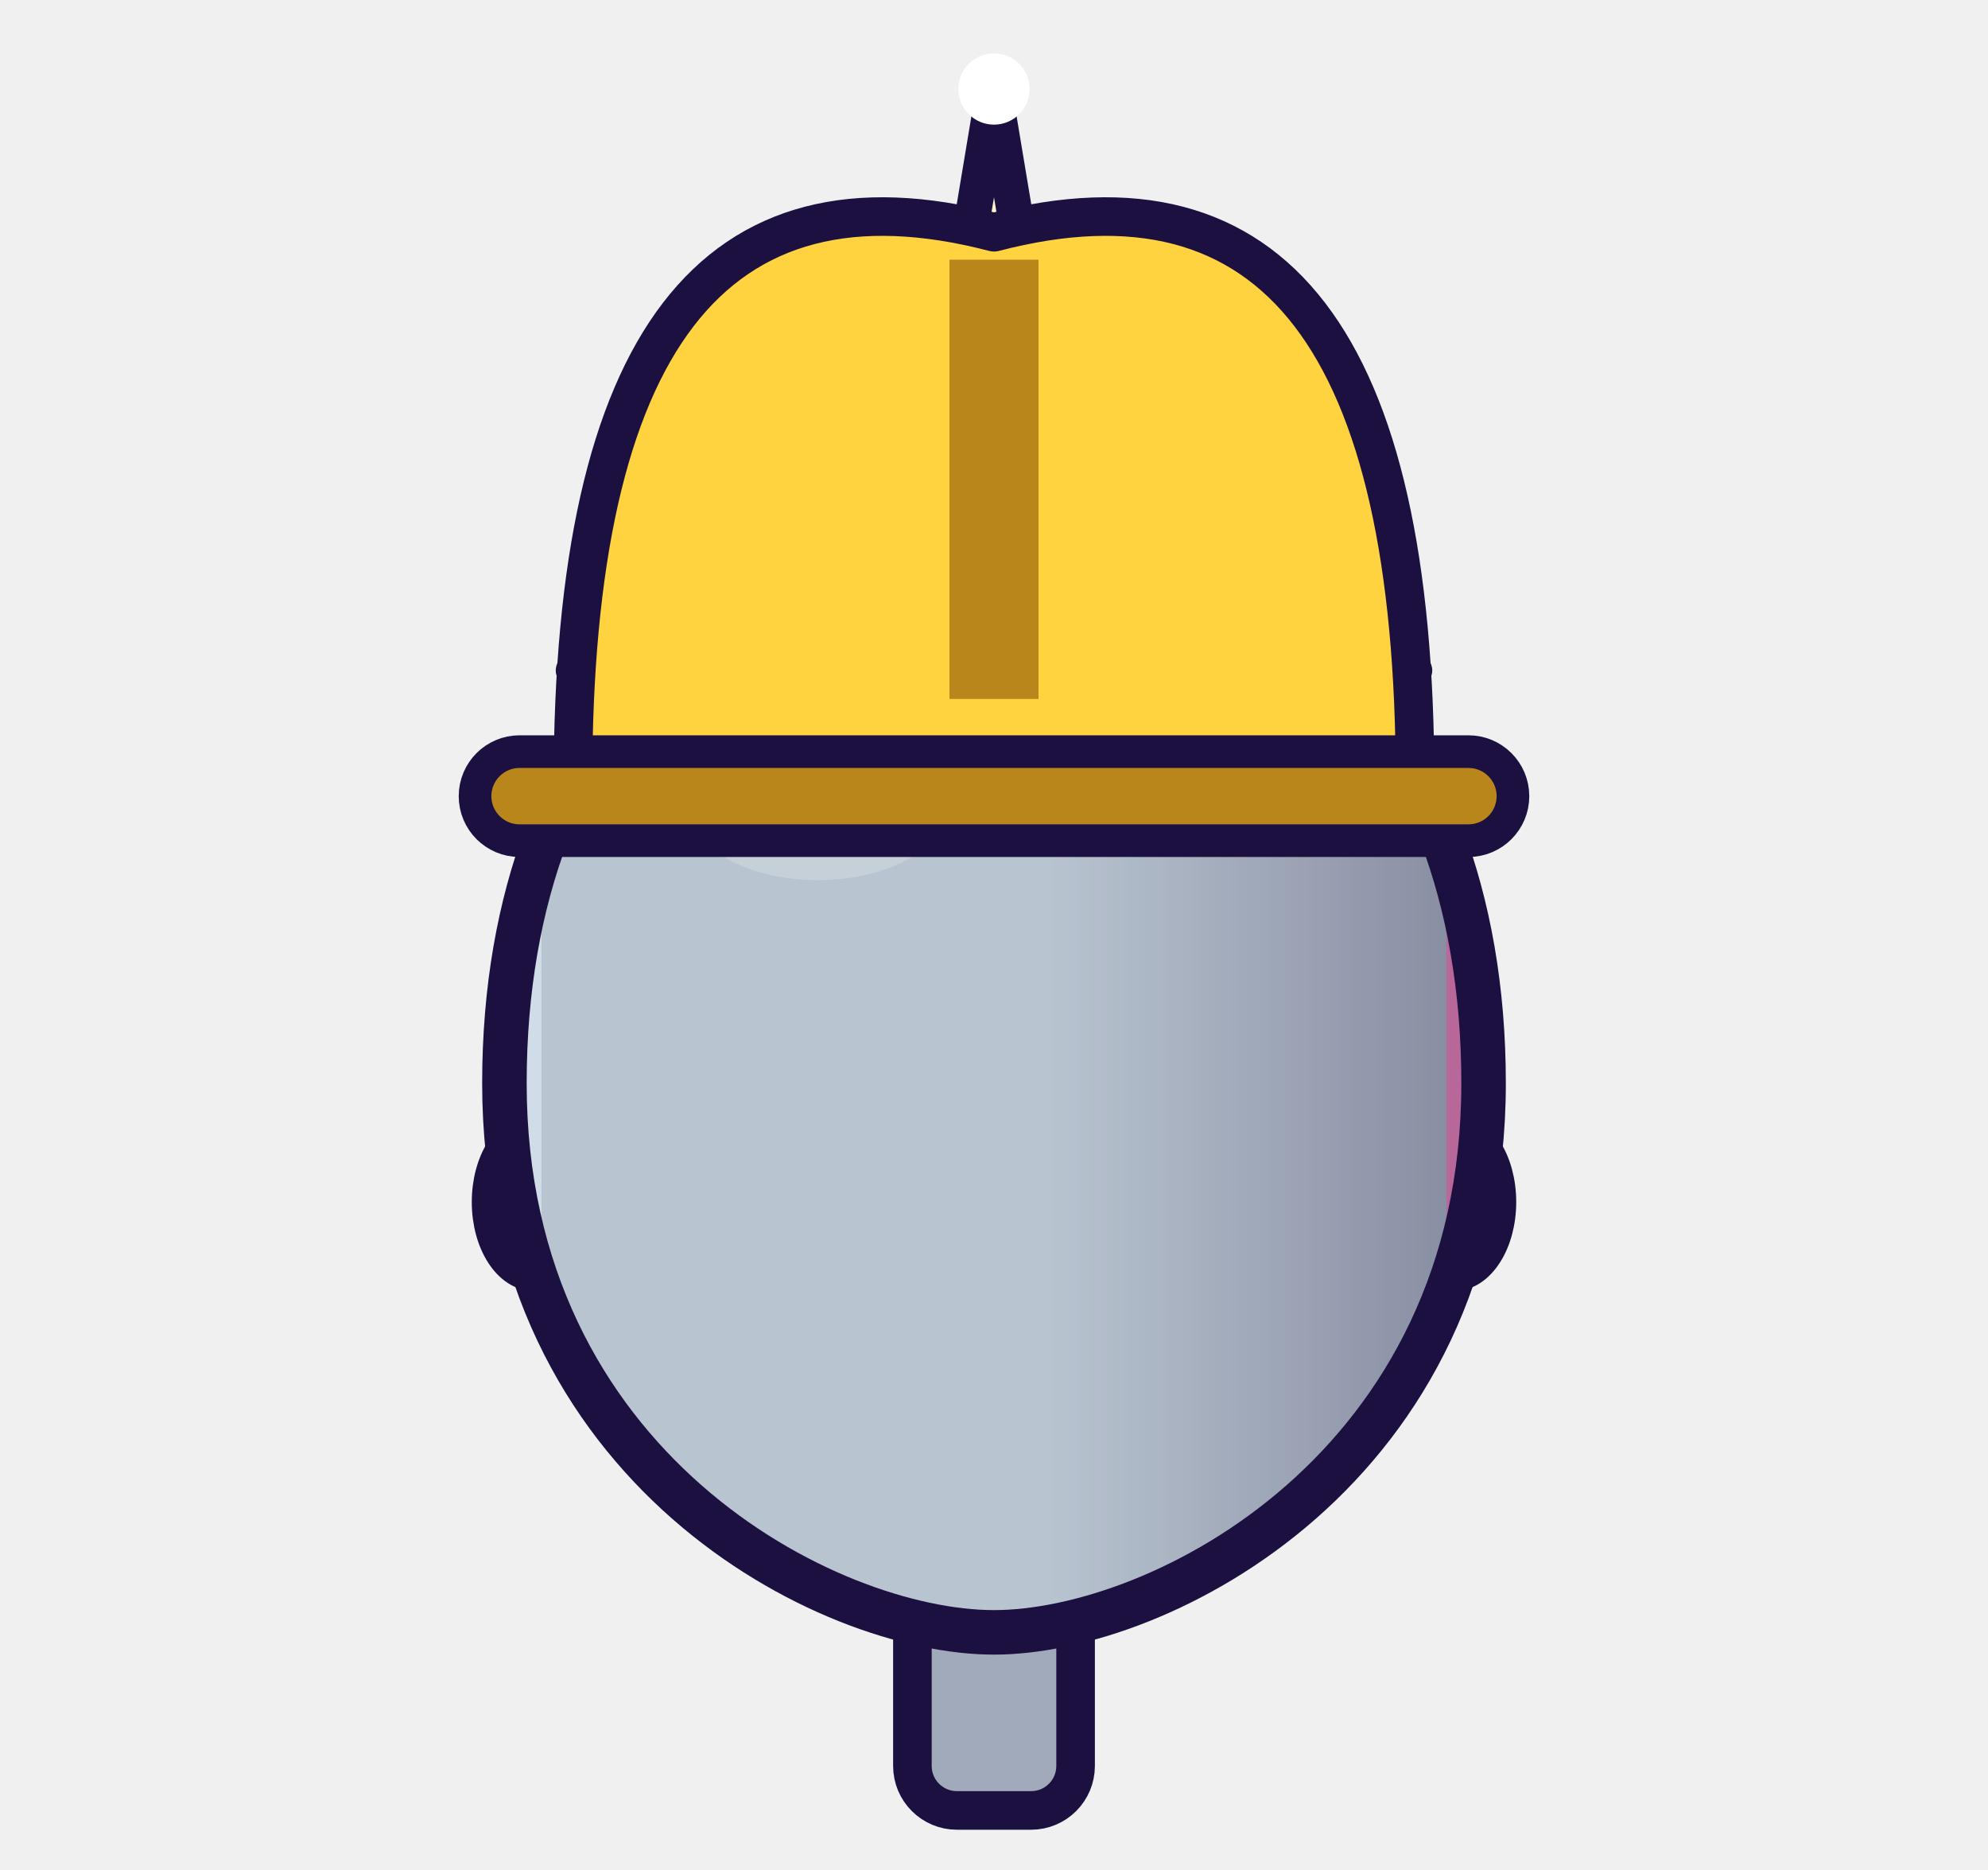
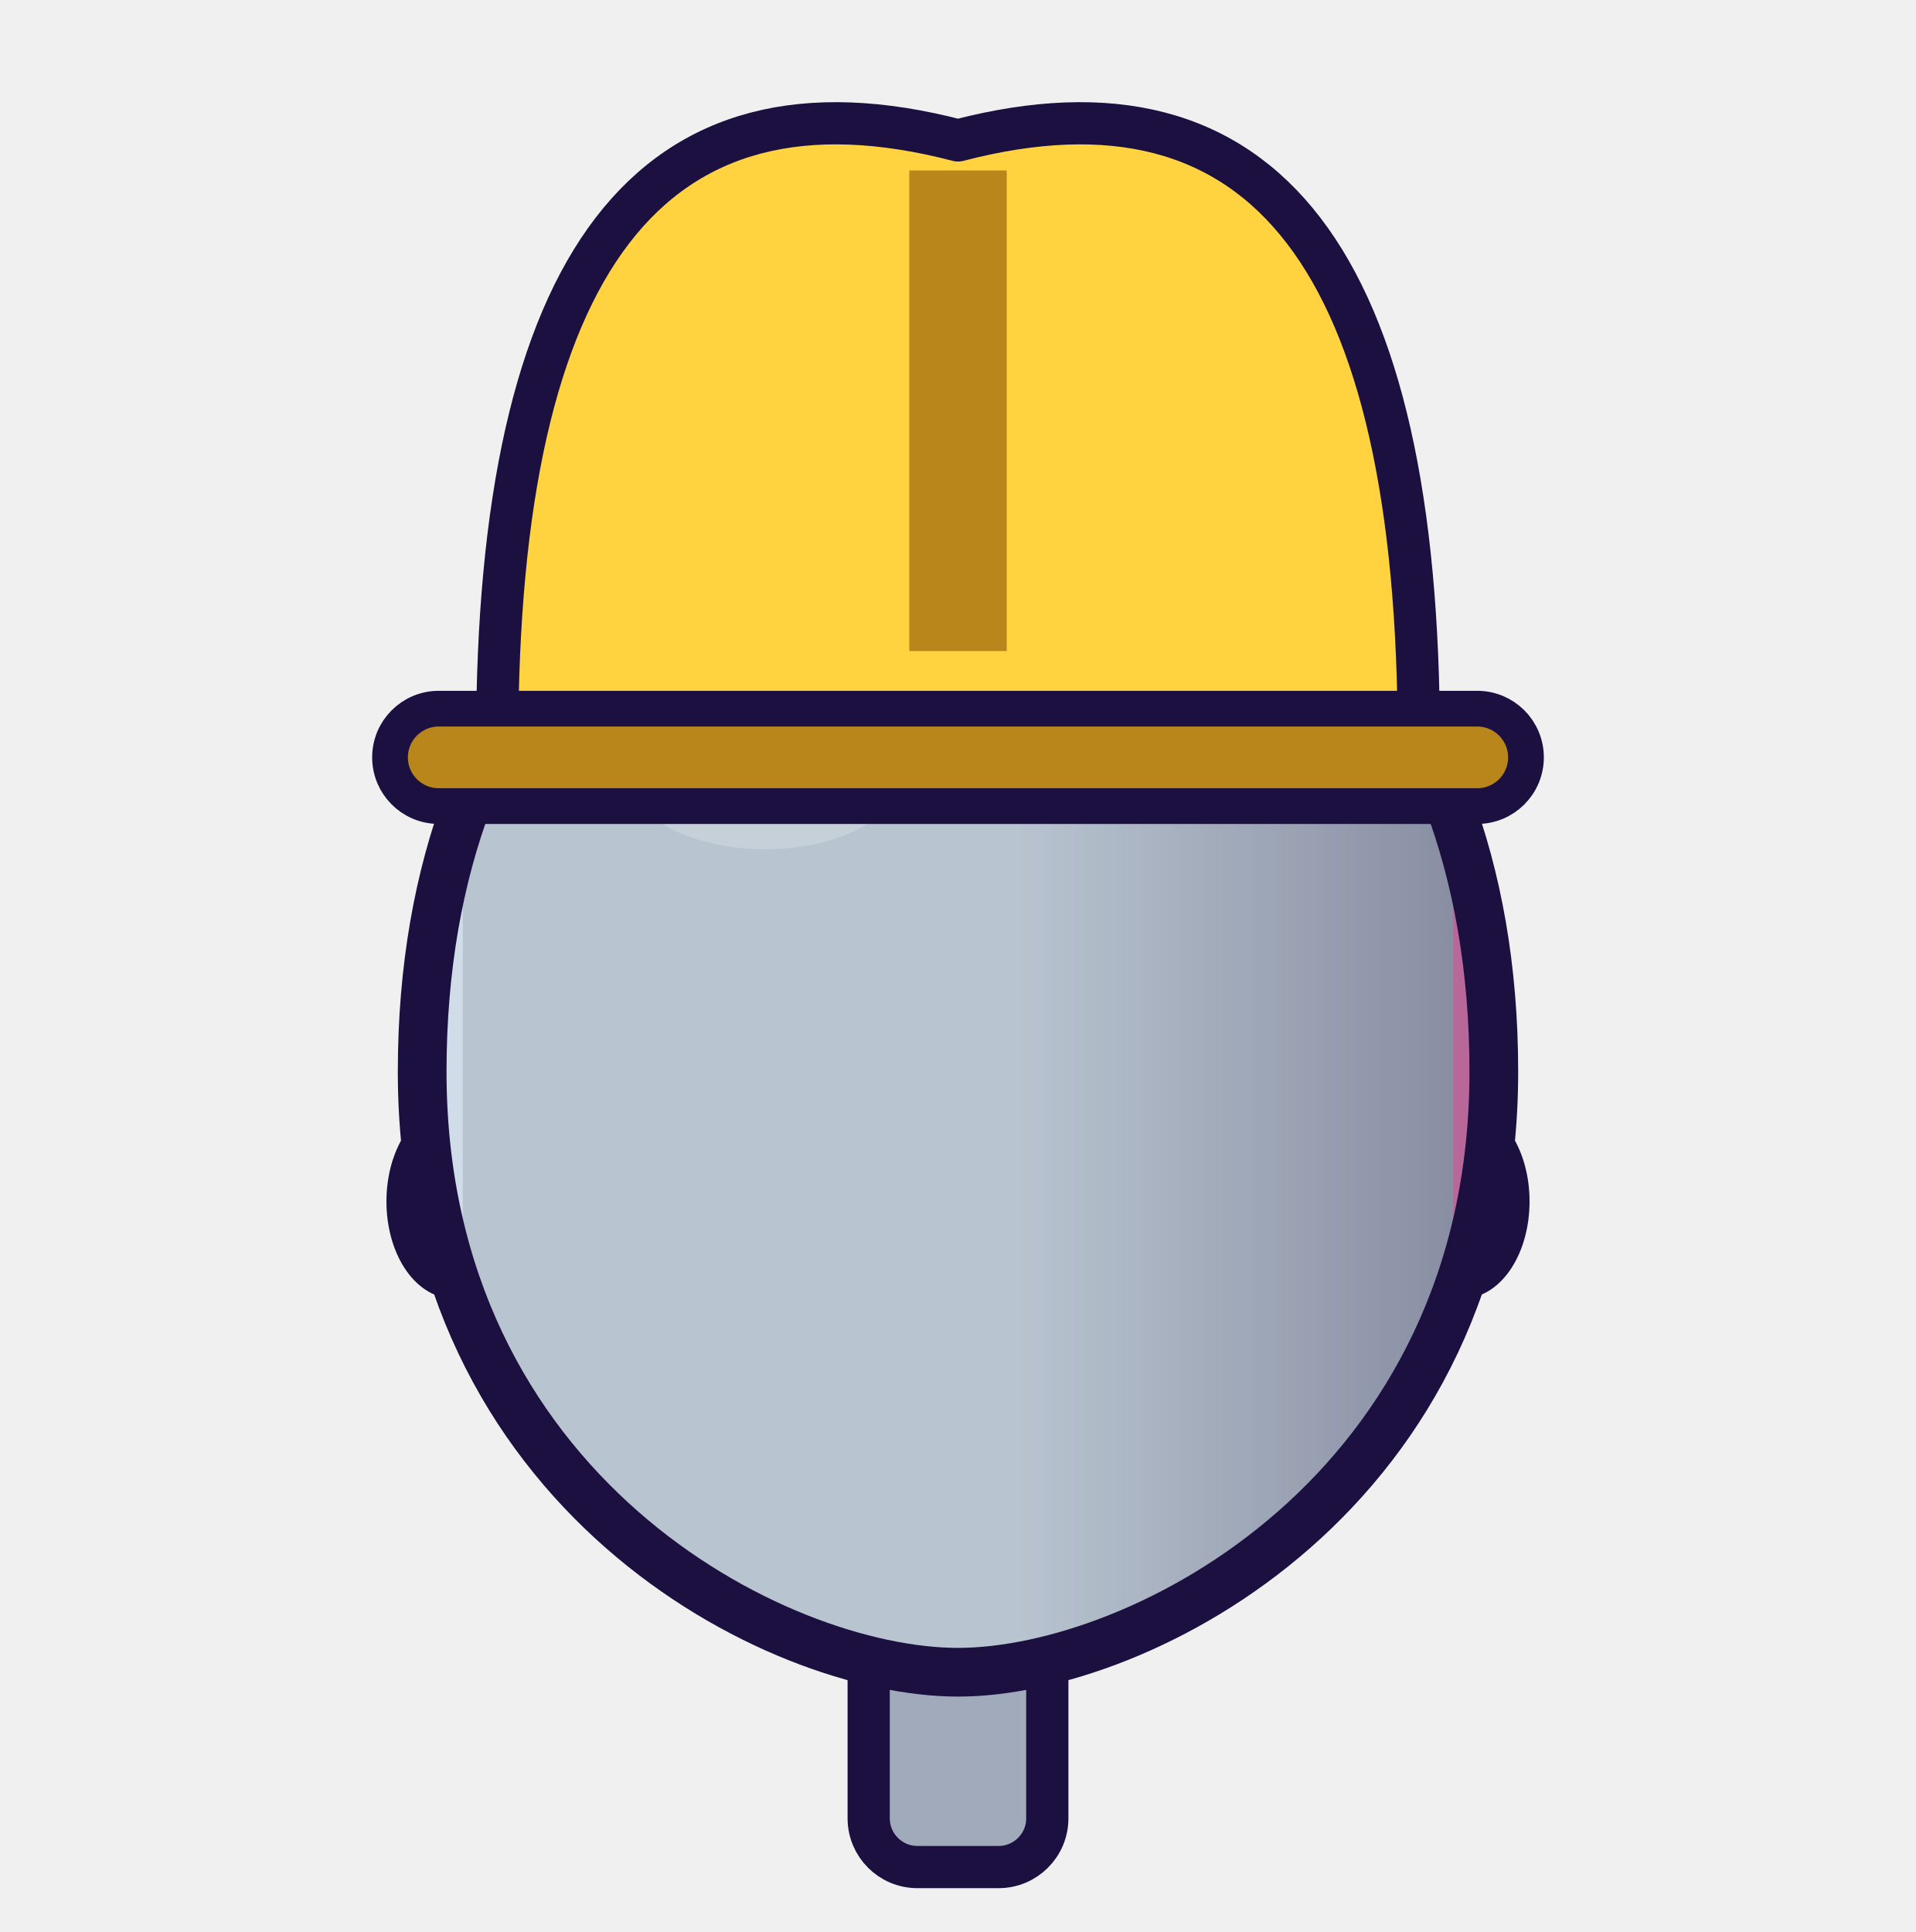
- <svg xmlns="http://www.w3.org/2000/svg" width="268" height="252" viewBox="-67 -286 134 126">
+ <svg xmlns="http://www.w3.org/2000/svg" width="236" height="238" viewBox="-59 -279 118 119">
  <defs>
    <clipPath id="hc">
      <path d="M-33 -213 C-33 -264.06 33 -264.06 33 -213 C33 -187.1 11.22 -176 0 -176 C-11.22 -176 -33 -187.1 -33 -213 Z" />
    </clipPath>
    <linearGradient id="shd" x1="0" y1="0" x2="1" y2="0">
      <stop offset="0" stop-color="#150a33" stop-opacity="0" />
      <stop offset="0.55" stop-color="#150a33" stop-opacity="0" />
      <stop offset="1" stop-color="#150a33" stop-opacity="0.36" />
    </linearGradient>
  </defs>
-   <path d="M-28.44 -240.82 L-22.44 -256.82 L-16.44 -240.82 Z" fill="#ff8a2a" stroke="#1b1040" stroke-width="2.2" stroke-linejoin="round" />
-   <path d="M-17.22 -243.04 L-11.22 -262.04 L-5.22 -243.04 Z" fill="#a8481a" stroke="#1b1040" stroke-width="2.2" stroke-linejoin="round" />
-   <path d="M-6 -245.26 L0 -267.26 L6 -245.26 Z" fill="#ff8a2a" stroke="#1b1040" stroke-width="2.2" stroke-linejoin="round" />
-   <path d="M5.22 -243.04 L11.22 -262.04 L17.22 -243.04 Z" fill="#a8481a" stroke="#1b1040" stroke-width="2.2" stroke-linejoin="round" />
-   <path d="M16.44 -240.82 L22.44 -256.82 L28.44 -240.82 Z" fill="#ff8a2a" stroke="#1b1040" stroke-width="2.2" stroke-linejoin="round" />
  <rect x="-5.5" y="-192.65" width="11" height="28.65" rx="3" fill="#a1aaba" stroke="#1b1040" stroke-width="2.6" stroke-linejoin="round" />
  <rect x="-5.5" y="-184.14" width="11" height="9" fill="#150a33" fill-opacity="0.18" />
  <ellipse cx="-31" cy="-205" rx="3.2" ry="5" fill="#a8b1c0" stroke="#1b1040" stroke-width="2" stroke-linejoin="round" />
  <ellipse cx="31" cy="-205" rx="3.2" ry="5" fill="#a8b1c0" stroke="#1b1040" stroke-width="2" stroke-linejoin="round" />
  <path d="M-33 -213 C-33 -264.06 33 -264.06 33 -213 C33 -187.1 11.22 -176 0 -176 C-11.22 -176 -33 -187.1 -33 -213 Z" fill="#b8c4d0" />
  <g clip-path="url(#hc)">
    <rect x="-37" y="-264.8" width="74" height="96.2" fill="url(#shd)" />
    <rect x="-35" y="-264.8" width="4.5" height="96.2" fill="#e8f4ff" fill-opacity="0.5" />
    <rect x="30.5" y="-264.8" width="4.5" height="96.2" fill="#ff2f8c" fill-opacity="0.4" />
    <ellipse cx="-11.88" cy="-231.5" rx="8.58" ry="4.81" fill="#d4dce3" fill-opacity="0.5" />
    <path d="M-16.5 -248.15 Q0 -255.55 16.5 -248.15" fill="none" stroke="#8f96a9" stroke-width="1.6" stroke-linejoin="round" stroke-linecap="round" stroke-opacity="0.6" />
  </g>
  <path d="M-33 -213 C-33 -264.06 33 -264.06 33 -213 C33 -187.1 11.22 -176 0 -176 C-11.22 -176 -33 -187.1 -33 -213 Z" fill="none" stroke="#1b1040" stroke-width="3" stroke-linejoin="round" stroke-linecap="round" />
-   <path d="M-5.5 -247.04 L0 -280 L5.5 -247.04 Z" fill="#fff4c8" stroke="#1b1040" stroke-width="2.4" stroke-linejoin="round" />
-   <path d="M-4.4 -253.04 L4.4 -256.04" stroke="#ff7ad8" stroke-width="2.2" stroke-linecap="round" fill="none" />
-   <path d="M-3.2 -260.04 L3.2 -263.04" stroke="#7ff0ff" stroke-width="2.2" stroke-linecap="round" fill="none" />
-   <path d="M-2 -267.04 L2 -270.04" stroke="#ff7ad8" stroke-width="2.2" stroke-linecap="round" fill="none" />
-   <circle cx="0" cy="-280" r="2.4" fill="#ffffff" />
-   <path d="M-19.5 -233.35 L-20.46 -248.35 L-13.5 -233.35 Z" fill="#fff2c0" stroke="#1b1040" stroke-width="2" stroke-linejoin="round" />
-   <path d="M13.5 -233.35 L20.46 -248.35 L19.5 -233.35 Z" fill="#fff2c0" stroke="#1b1040" stroke-width="2" stroke-linejoin="round" />
  <path d="M-28.38 -233.35 Q-28.38 -277.75 0 -270.35 Q28.38 -277.75 28.38 -233.35 Z" fill="#ffd23f" stroke="#1b1040" stroke-width="2.6" stroke-linejoin="round" />
  <rect x="-34.98" y="-235.35" width="69.96" height="6" rx="3" fill="#b8861a" stroke="#1b1040" stroke-width="2.2" />
  <rect x="-3" y="-268.5" width="6" height="29.6" fill="#b8861a" />
</svg>
